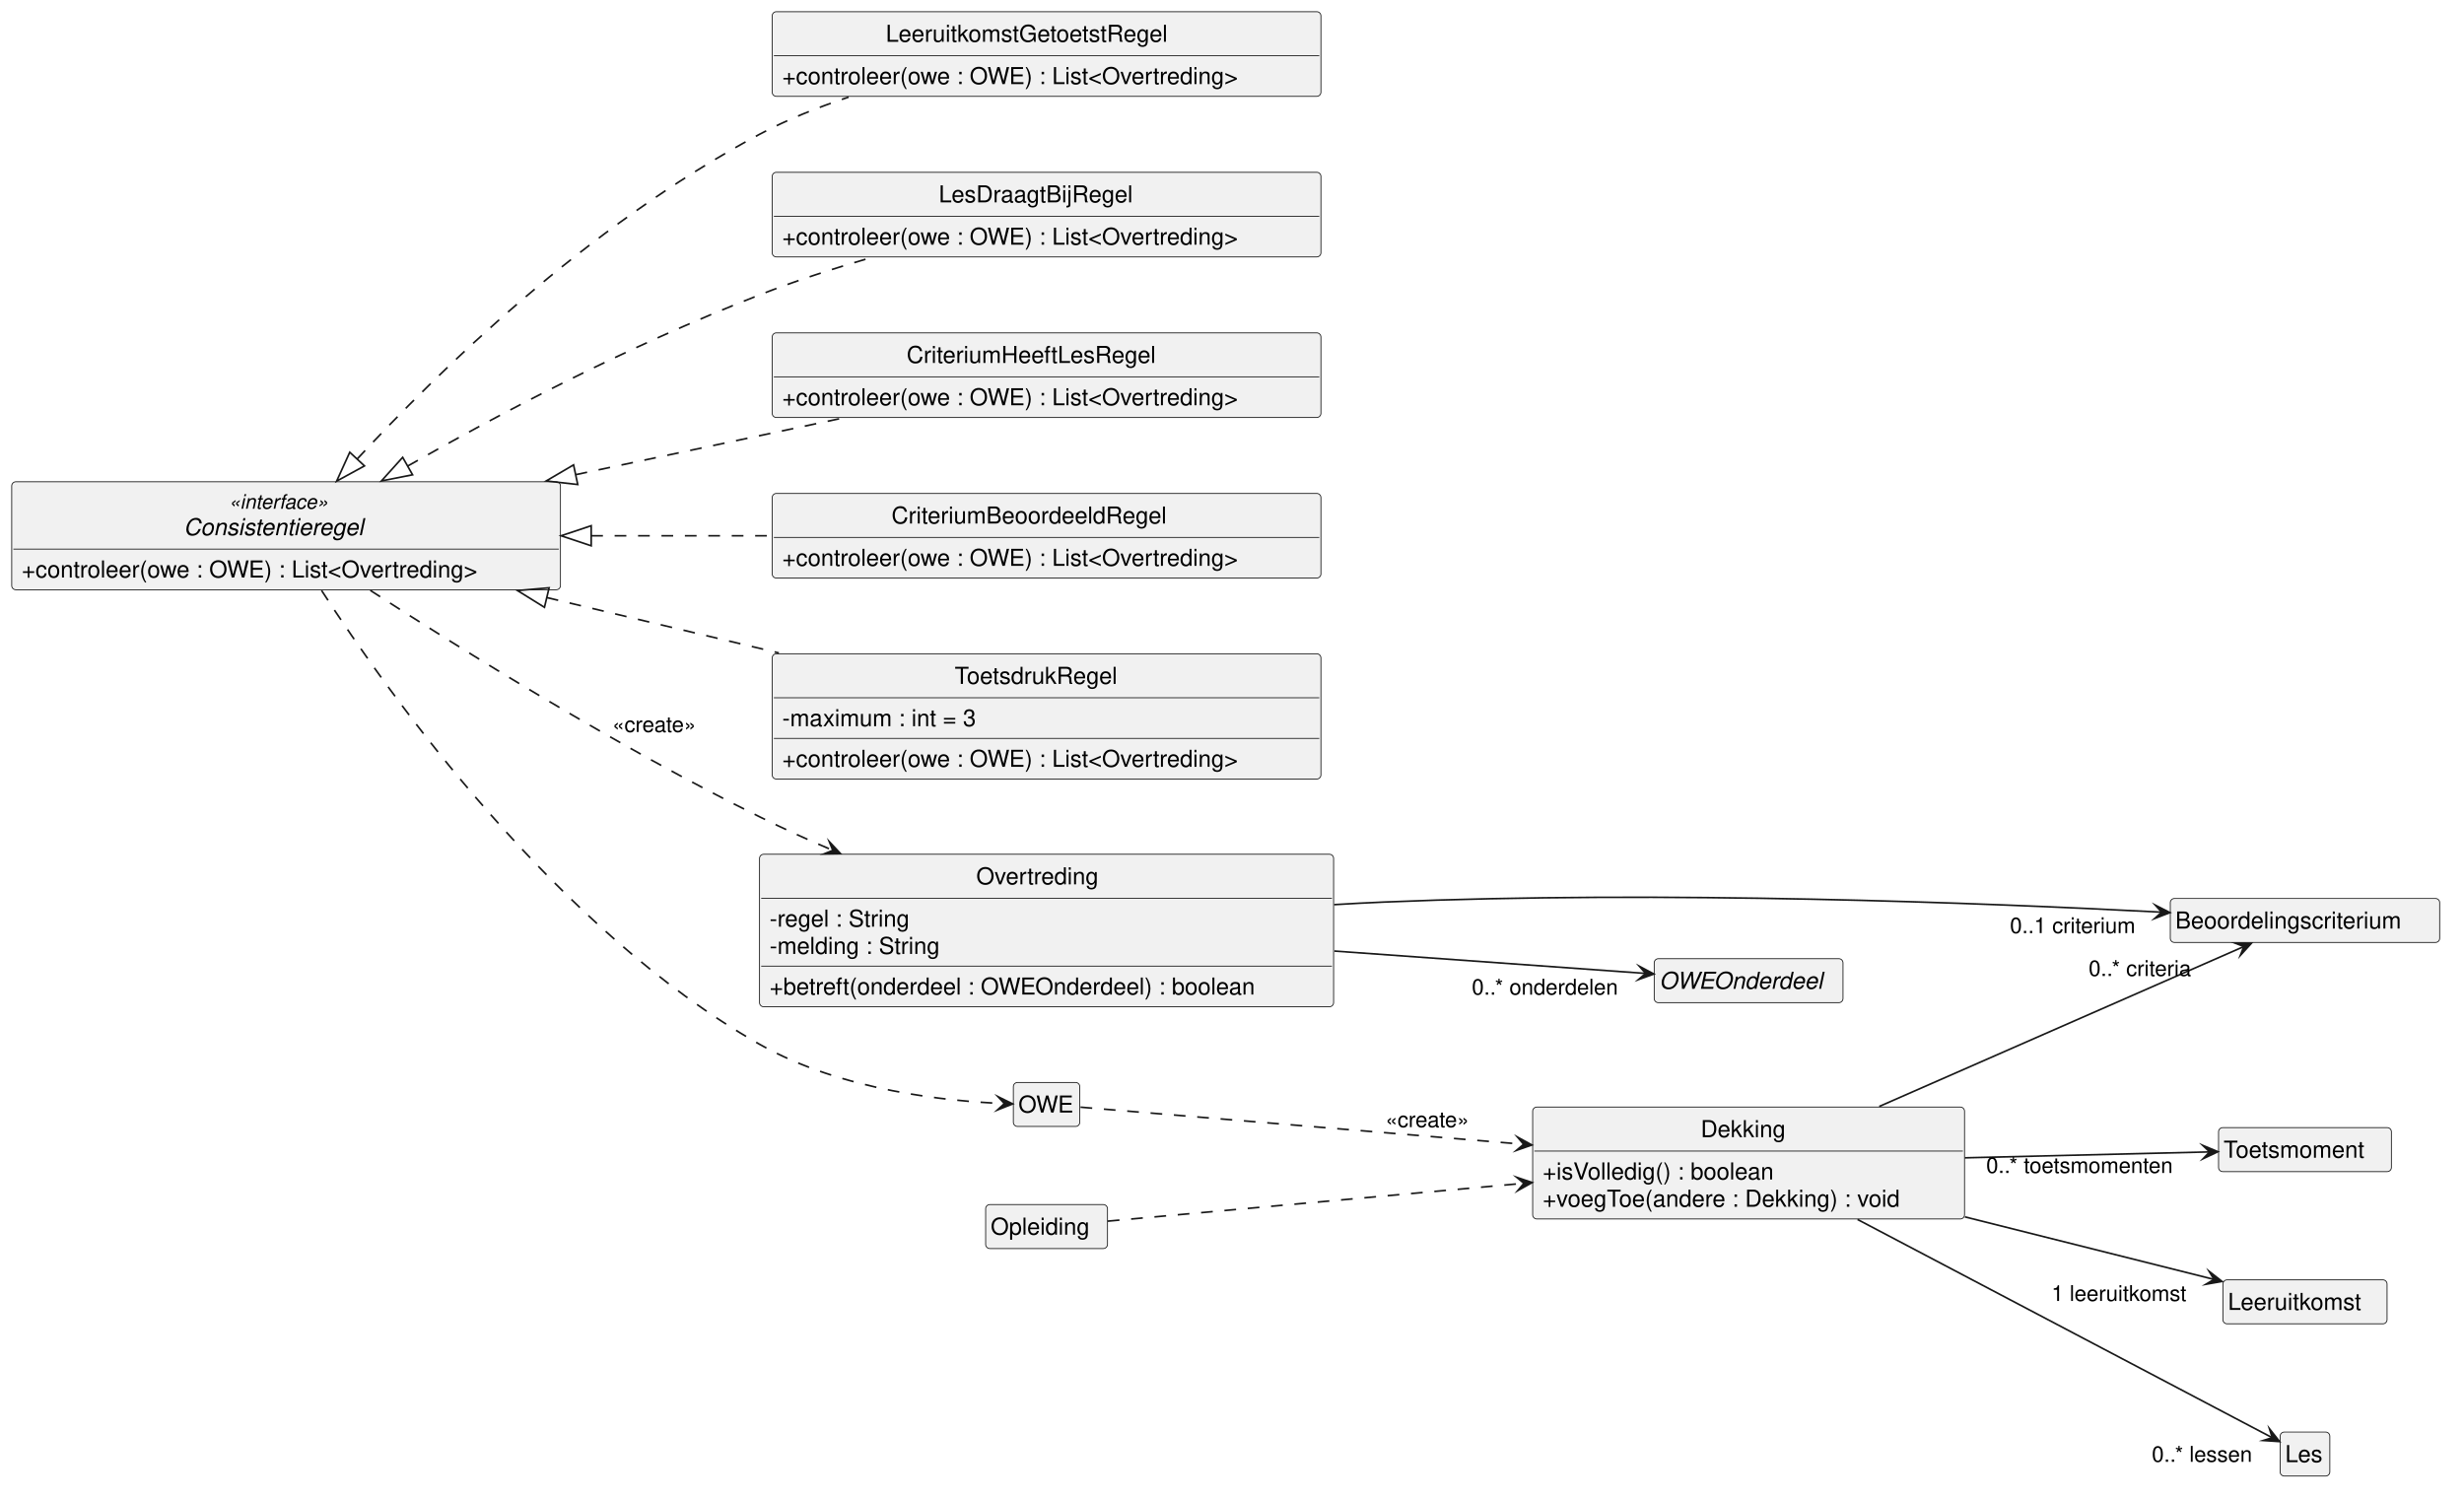
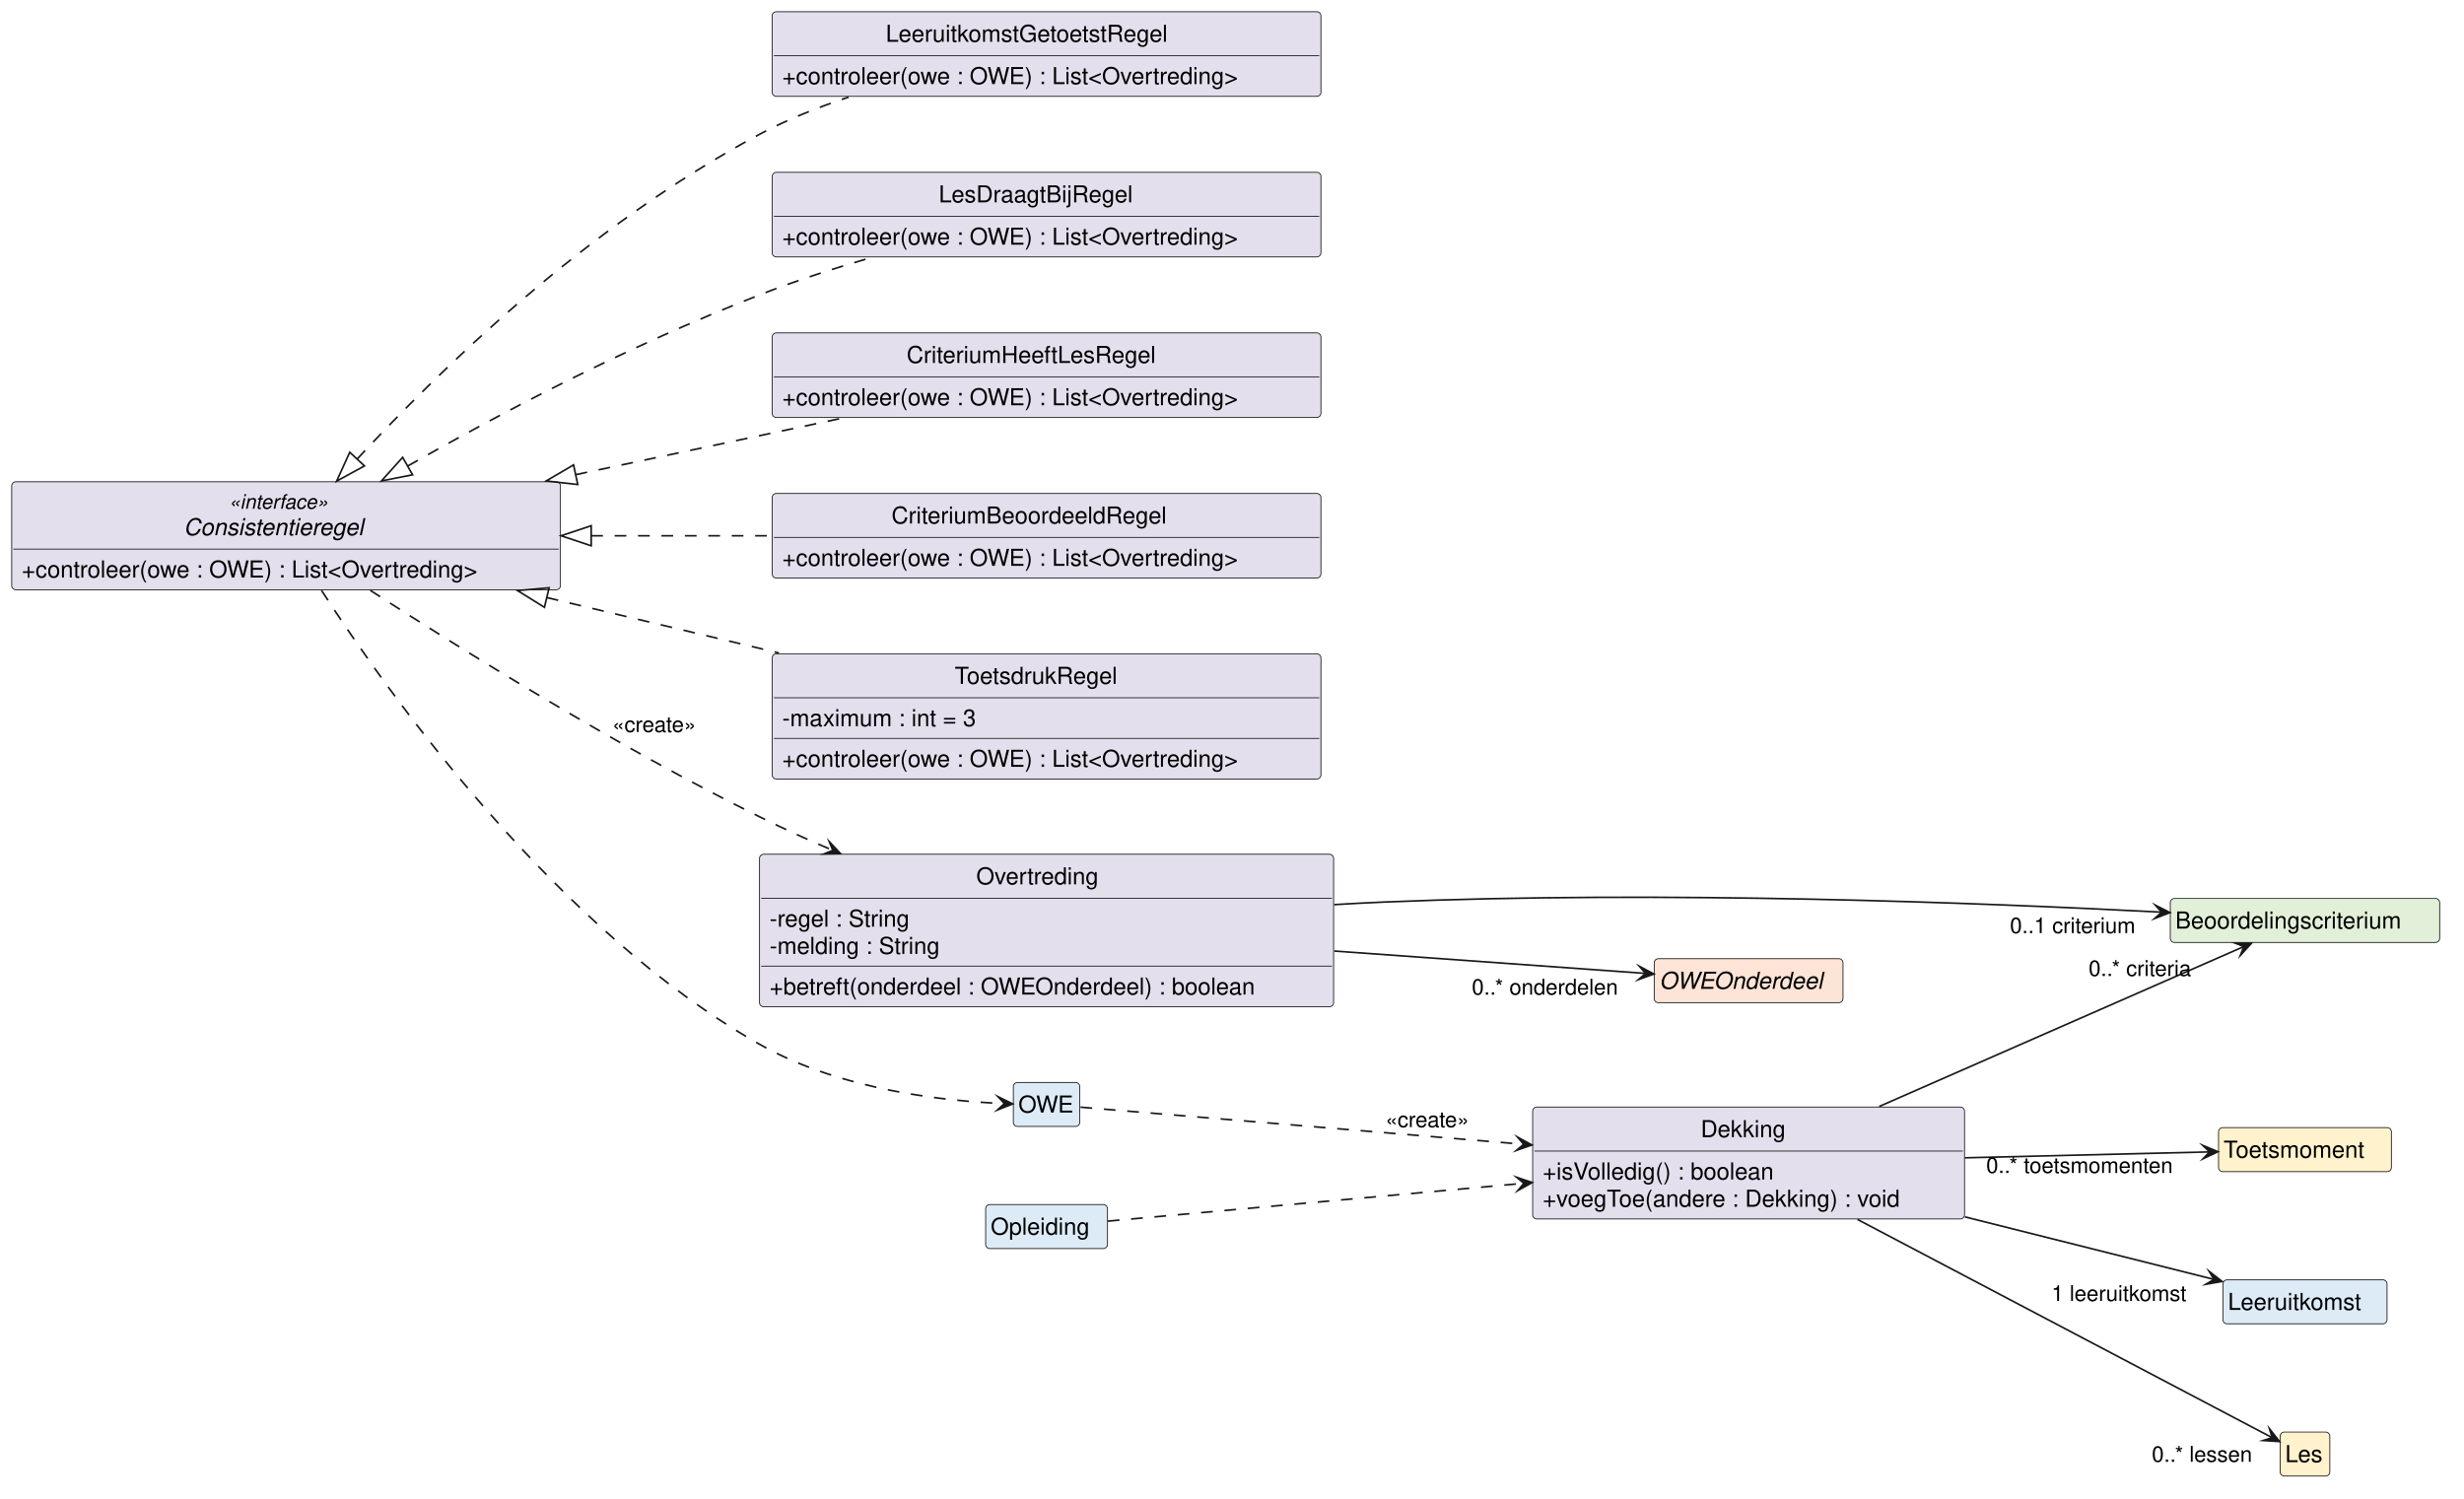
<svg xmlns="http://www.w3.org/2000/svg" version="1.1" data-diagram-type="CLASS" style="width:1473px;height:896px;background:#FFFFFF;" width="1473px" height="896px" viewBox="0 0 1473 896" zoomAndPan="magnify" preserveAspectRatio="none" contentStyleType="text/css">
  <defs />
  <g font-family="sans-serif" lengthAdjust="spacing">
-     <g class="entity" data-qualified-name="Consistentieregel" id="ent0001" data-source-line="13">
-       <rect x="7" y="288.02" width="328.046" height="64.563" fill="#F1F1F1" style="stroke:#181818;stroke-width:0.5;" rx="2.5" ry="2.5" />
+     <g class="entity" data-qualified-name="Consistentieregel" id="ent0001" data-source-line="14">
+       <rect x="7" y="288.02" width="328.046" height="64.563" fill="#E4DFEC" style="stroke:#181818;stroke-width:0.5;" rx="2.5" ry="2.5" />
      <text x="136.857" y="304.159" fill="#000" font-size="12" textLength="68.332" font-style="italic" font-family="Helvetica">«interface»</text>
      <text x="109.814" y="319.984" fill="#000" font-size="14" textLength="122.418" font-style="italic" font-family="Helvetica">Consistentieregel</text>
      <line x1="8" y1="328.286" x2="334.046" y2="328.286" style="stroke:#181818;stroke-width:0.5;" />
      <text x="13" y="345.281" fill="#000" font-size="14" textLength="316.046" font-family="Helvetica">+controleer(owe : OWE) : List&lt;Overtreding&gt;</text>
    </g>
-     <g class="entity" data-qualified-name="LeeruitkomstGetoetstRegel" id="ent0002" data-source-line="17">
-       <rect x="461.62" y="7" width="328.046" height="50.594" fill="#F1F1F1" style="stroke:#181818;stroke-width:0.5;" rx="2.5" ry="2.5" />
+     <g class="entity" data-qualified-name="LeeruitkomstGetoetstRegel" id="ent0002" data-source-line="18">
+       <rect x="461.62" y="7" width="328.046" height="50.594" fill="#E4DFEC" style="stroke:#181818;stroke-width:0.5;" rx="2.5" ry="2.5" />
      <text x="529.513" y="24.995" fill="#000" font-size="14" textLength="192.261" font-family="Helvetica">LeeruitkomstGetoetstRegel</text>
      <line x1="462.62" y1="33.297" x2="788.666" y2="33.297" style="stroke:#181818;stroke-width:0.5;" />
      <text x="467.62" y="50.292" fill="#000" font-size="14" textLength="316.046" font-family="Helvetica">+controleer(owe : OWE) : List&lt;Overtreding&gt;</text>
    </g>
-     <g class="entity" data-qualified-name="LesDraagtBijRegel" id="ent0003" data-source-line="20">
-       <rect x="461.62" y="103" width="328.046" height="50.594" fill="#F1F1F1" style="stroke:#181818;stroke-width:0.5;" rx="2.5" ry="2.5" />
+     <g class="entity" data-qualified-name="LesDraagtBijRegel" id="ent0003" data-source-line="21">
+       <rect x="461.62" y="103" width="328.046" height="50.594" fill="#E4DFEC" style="stroke:#181818;stroke-width:0.5;" rx="2.5" ry="2.5" />
      <text x="561.197" y="120.995" fill="#000" font-size="14" textLength="128.892" font-family="Helvetica">LesDraagtBijRegel</text>
      <line x1="462.62" y1="129.297" x2="788.666" y2="129.297" style="stroke:#181818;stroke-width:0.5;" />
      <text x="467.62" y="146.292" fill="#000" font-size="14" textLength="316.046" font-family="Helvetica">+controleer(owe : OWE) : List&lt;Overtreding&gt;</text>
    </g>
-     <g class="entity" data-qualified-name="CriteriumHeeftLesRegel" id="ent0004" data-source-line="23">
-       <rect x="461.62" y="199" width="328.046" height="50.594" fill="#F1F1F1" style="stroke:#181818;stroke-width:0.5;" rx="2.5" ry="2.5" />
+     <g class="entity" data-qualified-name="CriteriumHeeftLesRegel" id="ent0004" data-source-line="24">
+       <rect x="461.62" y="199" width="328.046" height="50.594" fill="#E4DFEC" style="stroke:#181818;stroke-width:0.5;" rx="2.5" ry="2.5" />
      <text x="541.998" y="216.995" fill="#000" font-size="14" textLength="167.289" font-family="Helvetica">CriteriumHeeftLesRegel</text>
      <line x1="462.62" y1="225.297" x2="788.666" y2="225.297" style="stroke:#181818;stroke-width:0.5;" />
      <text x="467.62" y="242.292" fill="#000" font-size="14" textLength="316.046" font-family="Helvetica">+controleer(owe : OWE) : List&lt;Overtreding&gt;</text>
    </g>
-     <g class="entity" data-qualified-name="CriteriumBeoordeeldRegel" id="ent0005" data-source-line="26">
-       <rect x="461.62" y="295" width="328.046" height="50.594" fill="#F1F1F1" style="stroke:#181818;stroke-width:0.5;" rx="2.5" ry="2.5" />
+     <g class="entity" data-qualified-name="CriteriumBeoordeeldRegel" id="ent0005" data-source-line="27">
+       <rect x="461.62" y="295" width="328.046" height="50.594" fill="#E4DFEC" style="stroke:#181818;stroke-width:0.5;" rx="2.5" ry="2.5" />
      <text x="532.941" y="312.995" fill="#000" font-size="14" textLength="185.404" font-family="Helvetica">CriteriumBeoordeeldRegel</text>
      <line x1="462.62" y1="321.297" x2="788.666" y2="321.297" style="stroke:#181818;stroke-width:0.5;" />
      <text x="467.62" y="338.292" fill="#000" font-size="14" textLength="316.046" font-family="Helvetica">+controleer(owe : OWE) : List&lt;Overtreding&gt;</text>
    </g>
-     <g class="entity" data-qualified-name="ToetsdrukRegel" id="ent0006" data-source-line="29">
-       <rect x="461.62" y="390.86" width="328.046" height="74.891" fill="#F1F1F1" style="stroke:#181818;stroke-width:0.5;" rx="2.5" ry="2.5" />
+     <g class="entity" data-qualified-name="ToetsdrukRegel" id="ent0006" data-source-line="30">
+       <rect x="461.62" y="390.86" width="328.046" height="74.891" fill="#E4DFEC" style="stroke:#181818;stroke-width:0.5;" rx="2.5" ry="2.5" />
      <text x="570.709" y="408.855" fill="#000" font-size="14" textLength="109.867" font-family="Helvetica">ToetsdrukRegel</text>
      <line x1="462.62" y1="417.157" x2="788.666" y2="417.157" style="stroke:#181818;stroke-width:0.5;" />
      <text x="467.62" y="434.152" fill="#000" font-size="14" textLength="136.999" font-family="Helvetica">-maximum : int = 3</text>
      <line x1="462.62" y1="441.454" x2="788.666" y2="441.454" style="stroke:#181818;stroke-width:0.5;" />
      <text x="467.62" y="458.449" fill="#000" font-size="14" textLength="316.046" font-family="Helvetica">+controleer(owe : OWE) : List&lt;Overtreding&gt;</text>
    </g>
-     <g class="entity" data-qualified-name="Overtreding" id="ent0007" data-source-line="34">
-       <rect x="454.05" y="510.71" width="343.194" height="91.188" fill="#F1F1F1" style="stroke:#181818;stroke-width:0.5;" rx="2.5" ry="2.5" />
+     <g class="entity" data-qualified-name="Overtreding" id="ent0007" data-source-line="35">
+       <rect x="454.05" y="510.71" width="343.194" height="91.188" fill="#E4DFEC" style="stroke:#181818;stroke-width:0.5;" rx="2.5" ry="2.5" />
      <text x="583.613" y="528.705" fill="#000" font-size="14" textLength="84.068" font-family="Helvetica">Overtreding</text>
      <line x1="455.05" y1="537.007" x2="796.244" y2="537.007" style="stroke:#181818;stroke-width:0.5;" />
      <text x="460.05" y="554.002" fill="#000" font-size="14" textLength="96.209" font-family="Helvetica">-regel : String</text>
      <text x="460.05" y="570.299" fill="#000" font-size="14" textLength="117.127" font-family="Helvetica">-melding : String</text>
      <line x1="455.05" y1="577.601" x2="796.244" y2="577.601" style="stroke:#181818;stroke-width:0.5;" />
      <text x="460.05" y="594.596" fill="#000" font-size="14" textLength="331.194" font-family="Helvetica">+betreft(onderdeel : OWEOnderdeel) : boolean</text>
    </g>
-     <g class="entity" data-qualified-name="Dekking" id="ent0008" data-source-line="40">
-       <rect x="916.24" y="661.86" width="258.176" height="66.891" fill="#F1F1F1" style="stroke:#181818;stroke-width:0.5;" rx="2.5" ry="2.5" />
+     <g class="entity" data-qualified-name="Dekking" id="ent0008" data-source-line="41">
+       <rect x="916.24" y="661.86" width="258.176" height="66.891" fill="#E4DFEC" style="stroke:#181818;stroke-width:0.5;" rx="2.5" ry="2.5" />
      <text x="1016.699" y="679.855" fill="#000" font-size="14" textLength="57.258" font-family="Helvetica">Dekking</text>
      <line x1="917.24" y1="688.157" x2="1173.416" y2="688.157" style="stroke:#181818;stroke-width:0.5;" />
      <text x="922.24" y="705.152" fill="#000" font-size="14" textLength="159.626" font-family="Helvetica">+isVolledig() : boolean</text>
      <text x="922.24" y="721.449" fill="#000" font-size="14" textLength="246.176" font-family="Helvetica">+voegToe(andere : Dekking) : void</text>
    </g>
-     <g class="entity" data-qualified-name="OWE" id="ent0009" data-source-line="45">
-       <rect x="605.79" y="647.15" width="39.708" height="26.297" fill="#F1F1F1" style="stroke:#181818;stroke-width:0.5;" rx="2.5" ry="2.5" />
+     <g class="entity" data-qualified-name="OWE" id="ent0009" data-source-line="46">
+       <rect x="605.79" y="647.15" width="39.708" height="26.297" fill="#DDEBF7" style="stroke:#181818;stroke-width:0.5;" rx="2.5" ry="2.5" />
      <text x="608.79" y="665.145" fill="#000" font-size="14" textLength="33.708" font-family="Helvetica">OWE</text>
    </g>
-     <g class="entity" data-qualified-name="Opleiding" id="ent0010" data-source-line="46">
-       <rect x="589.23" y="720.15" width="72.835" height="26.297" fill="#F1F1F1" style="stroke:#181818;stroke-width:0.5;" rx="2.5" ry="2.5" />
+     <g class="entity" data-qualified-name="Opleiding" id="ent0010" data-source-line="47">
+       <rect x="589.23" y="720.15" width="72.835" height="26.297" fill="#DDEBF7" style="stroke:#181818;stroke-width:0.5;" rx="2.5" ry="2.5" />
      <text x="592.23" y="738.145" fill="#000" font-size="14" textLength="66.835" font-family="Helvetica">Opleiding</text>
    </g>
-     <g class="entity" data-qualified-name="Leeruitkomst" id="ent0011" data-source-line="47">
-       <rect x="1328.87" y="765.15" width="98.128" height="26.297" fill="#F1F1F1" style="stroke:#181818;stroke-width:0.5;" rx="2.5" ry="2.5" />
+     <g class="entity" data-qualified-name="Leeruitkomst" id="ent0011" data-source-line="48">
+       <rect x="1328.87" y="765.15" width="98.128" height="26.297" fill="#DDEBF7" style="stroke:#181818;stroke-width:0.5;" rx="2.5" ry="2.5" />
      <text x="1331.87" y="783.145" fill="#000" font-size="14" textLength="92.128" font-family="Helvetica">Leeruitkomst</text>
    </g>
-     <g class="entity" data-qualified-name="Beoordelingscriterium" id="ent0012" data-source-line="48">
-       <rect x="1297.42" y="537.15" width="161.039" height="26.297" fill="#F1F1F1" style="stroke:#181818;stroke-width:0.5;" rx="2.5" ry="2.5" />
+     <g class="entity" data-qualified-name="Beoordelingscriterium" id="ent0012" data-source-line="49">
+       <rect x="1297.42" y="537.15" width="161.039" height="26.297" fill="#E2F0D9" style="stroke:#181818;stroke-width:0.5;" rx="2.5" ry="2.5" />
      <text x="1300.42" y="555.145" fill="#000" font-size="14" textLength="155.039" font-family="Helvetica">Beoordelingscriterium</text>
    </g>
-     <g class="entity" data-qualified-name="Les" id="ent0013" data-source-line="49">
-       <rect x="1363.08" y="856.15" width="29.707" height="26.297" fill="#F1F1F1" style="stroke:#181818;stroke-width:0.5;" rx="2.5" ry="2.5" />
+     <g class="entity" data-qualified-name="Les" id="ent0013" data-source-line="50">
+       <rect x="1363.08" y="856.15" width="29.707" height="26.297" fill="#FFF2CC" style="stroke:#181818;stroke-width:0.5;" rx="2.5" ry="2.5" />
      <text x="1366.08" y="874.145" fill="#000" font-size="14" textLength="23.707" font-family="Helvetica">Les</text>
    </g>
-     <g class="entity" data-qualified-name="Toetsmoment" id="ent0014" data-source-line="50">
-       <rect x="1326.27" y="674.15" width="103.33" height="26.297" fill="#F1F1F1" style="stroke:#181818;stroke-width:0.5;" rx="2.5" ry="2.5" />
+     <g class="entity" data-qualified-name="Toetsmoment" id="ent0014" data-source-line="51">
+       <rect x="1326.27" y="674.15" width="103.33" height="26.297" fill="#FFF2CC" style="stroke:#181818;stroke-width:0.5;" rx="2.5" ry="2.5" />
      <text x="1329.27" y="692.145" fill="#000" font-size="14" textLength="97.33" font-family="Helvetica">Toetsmoment</text>
    </g>
-     <g class="entity" data-qualified-name="OWEOnderdeel" id="ent0015" data-source-line="51">
-       <rect x="988.9" y="573.15" width="112.859" height="26.297" fill="#F1F1F1" style="stroke:#181818;stroke-width:0.5;" rx="2.5" ry="2.5" />
+     <g class="entity" data-qualified-name="OWEOnderdeel" id="ent0015" data-source-line="52">
+       <rect x="988.9" y="573.15" width="112.859" height="26.297" fill="#FCE4D6" style="stroke:#181818;stroke-width:0.5;" rx="2.5" ry="2.5" />
      <text x="991.9" y="591.145" fill="#000" font-size="14" textLength="106.859" font-style="italic" font-family="Helvetica">OWEOnderdeel</text>
    </g>
-     <g class="link" data-entity-1="ent0001" data-entity-2="ent0002" id="lnk16" data-source-line="53" data-link-type="extension">
-       <path d="M213.488,274.46 C261.338,222.93 349.37,136.09 454.05,80.3 C470.61,71.47 488.96,64.13 507.32,58.06" style="stroke:#181818;stroke-width:1;stroke-dasharray:7,7;" fill="none" id="Consistentieregel-backto-LeeruitkomstGetoetstRegel" codeLine="53" />
+     <g class="link" data-entity-1="ent0001" data-entity-2="ent0002" id="lnk16" data-source-line="54" data-link-type="extension">
+       <path d="M213.488,274.46 C261.338,222.93 349.37,136.09 454.05,80.3 C470.61,71.47 488.96,64.13 507.32,58.06" style="stroke:#181818;stroke-width:1;stroke-dasharray:7,7;" fill="none" id="Consistentieregel-backto-LeeruitkomstGetoetstRegel" codeLine="54" />
      <polygon points="201.24,287.65,217.885,278.543,209.091,270.377,201.24,287.65" fill="none" style="stroke:#181818;stroke-width:1;stroke-linejoin:miter;stroke-miterlimit:10;" />
    </g>
-     <g class="link" data-entity-1="ent0001" data-entity-2="ent0003" id="lnk17" data-source-line="54" data-link-type="extension">
-       <path d="M243.676,278.639 C299.506,246.969 372.78,208.12 454.05,176.3 C475.25,168 498.45,160.49 520.72,154" style="stroke:#181818;stroke-width:1;stroke-dasharray:7,7;" fill="none" id="Consistentieregel-backto-LesDraagtBijRegel" codeLine="54" />
+     <g class="link" data-entity-1="ent0001" data-entity-2="ent0003" id="lnk17" data-source-line="55" data-link-type="extension">
+       <path d="M243.676,278.639 C299.506,246.969 372.78,208.12 454.05,176.3 C475.25,168 498.45,160.49 520.72,154" style="stroke:#181818;stroke-width:1;stroke-dasharray:7,7;" fill="none" id="Consistentieregel-backto-LesDraagtBijRegel" codeLine="55" />
      <polygon points="228.02,287.52,246.637,283.858,240.716,273.42,228.02,287.52" fill="none" style="stroke:#181818;stroke-width:1;stroke-linejoin:miter;stroke-miterlimit:10;" />
    </g>
-     <g class="link" data-entity-1="ent0001" data-entity-2="ent0004" id="lnk18" data-source-line="55" data-link-type="extension">
-       <path d="M344.128,283.795 C401.878,271.545 448.98,261.56 503.32,250.03" style="stroke:#181818;stroke-width:1;stroke-dasharray:7,7;" fill="none" id="Consistentieregel-backto-CriteriumHeeftLesRegel" codeLine="55" />
+     <g class="link" data-entity-1="ent0001" data-entity-2="ent0004" id="lnk18" data-source-line="56" data-link-type="extension">
+       <path d="M344.128,283.795 C401.878,271.545 448.98,261.56 503.32,250.03" style="stroke:#181818;stroke-width:1;stroke-dasharray:7,7;" fill="none" id="Consistentieregel-backto-CriteriumHeeftLesRegel" codeLine="56" />
      <polygon points="326.52,287.53,345.373,289.664,342.883,277.926,326.52,287.53" fill="none" style="stroke:#181818;stroke-width:1;stroke-linejoin:miter;stroke-miterlimit:10;" />
    </g>
-     <g class="link" data-entity-1="ent0001" data-entity-2="ent0005" id="lnk19" data-source-line="56" data-link-type="extension">
-       <path d="M353.43,320.3 C394.45,320.3 420.47,320.3 461.48,320.3" style="stroke:#181818;stroke-width:1;stroke-dasharray:7,7;" fill="none" id="Consistentieregel-backto-CriteriumBeoordeeldRegel" codeLine="56" />
+     <g class="link" data-entity-1="ent0001" data-entity-2="ent0005" id="lnk19" data-source-line="57" data-link-type="extension">
+       <path d="M353.43,320.3 C394.45,320.3 420.47,320.3 461.48,320.3" style="stroke:#181818;stroke-width:1;stroke-dasharray:7,7;" fill="none" id="Consistentieregel-backto-CriteriumBeoordeeldRegel" codeLine="57" />
      <polygon points="335.43,320.3,353.43,326.3,353.43,314.3,335.43,320.3" fill="none" style="stroke:#181818;stroke-width:1;stroke-linejoin:miter;stroke-miterlimit:10;" />
    </g>
-     <g class="link" data-entity-1="ent0001" data-entity-2="ent0006" id="lnk20" data-source-line="57" data-link-type="extension">
-       <path d="M326.869,357.247 C376.169,369.007 414.65,378.2 465.63,390.36" style="stroke:#181818;stroke-width:1;stroke-dasharray:7,7;" fill="none" id="Consistentieregel-backto-ToetsdrukRegel" codeLine="57" />
+     <g class="link" data-entity-1="ent0001" data-entity-2="ent0006" id="lnk20" data-source-line="58" data-link-type="extension">
+       <path d="M326.869,357.247 C376.169,369.007 414.65,378.2 465.63,390.36" style="stroke:#181818;stroke-width:1;stroke-dasharray:7,7;" fill="none" id="Consistentieregel-backto-ToetsdrukRegel" codeLine="58" />
      <polygon points="309.36,353.07,325.477,363.083,328.261,351.41,309.36,353.07" fill="none" style="stroke:#181818;stroke-width:1;stroke-linejoin:miter;stroke-miterlimit:10;" />
    </g>
-     <g class="link" data-entity-1="ent0001" data-entity-2="ent0009" id="lnk21" data-source-line="59" data-link-type="dependency">
-       <path d="M192.25,353.04 C233.23,416.38 332.53,555.46 454.05,624.3 C503.56,652.35 567.354,658.416 600.414,659.766" style="stroke:#181818;stroke-width:1;stroke-dasharray:7,7;" fill="none" id="Consistentieregel-to-OWE" codeLine="59" />
+     <g class="link" data-entity-1="ent0001" data-entity-2="ent0009" id="lnk21" data-source-line="60" data-link-type="dependency">
+       <path d="M192.25,353.04 C233.23,416.38 332.53,555.46 454.05,624.3 C503.56,652.35 567.354,658.416 600.414,659.766" style="stroke:#181818;stroke-width:1;stroke-dasharray:7,7;" fill="none" id="Consistentieregel-to-OWE" codeLine="60" />
      <polygon points="605.41,659.97,596.581,655.606,600.414,659.766,596.254,663.599,605.41,659.97" fill="#181818" style="stroke:#181818;stroke-width:1;stroke-linejoin:miter;stroke-miterlimit:10;" />
    </g>
-     <g class="link" data-entity-1="ent0001" data-entity-2="ent0007" id="lnk22" data-source-line="60" data-link-type="dependency">
-       <path d="M221.38,352.96 C276.65,388.76 369.59,446.64 454.05,488.3 C469.49,495.92 481.397,501.398 497.857,508.378" style="stroke:#181818;stroke-width:1;stroke-dasharray:7,7;" fill="none" id="Consistentieregel-to-Overtreding" codeLine="60" />
+     <g class="link" data-entity-1="ent0001" data-entity-2="ent0007" id="lnk22" data-source-line="61" data-link-type="dependency">
+       <path d="M221.38,352.96 C276.65,388.76 369.59,446.64 454.05,488.3 C469.49,495.92 481.397,501.398 497.857,508.378" style="stroke:#181818;stroke-width:1;stroke-dasharray:7,7;" fill="none" id="Consistentieregel-to-Overtreding" codeLine="61" />
      <polygon points="502.46,510.33,495.736,503.134,497.857,508.378,492.613,510.499,502.46,510.33" fill="#181818" style="stroke:#181818;stroke-width:1;stroke-linejoin:miter;stroke-miterlimit:10;" />
      <text x="366.05" y="437.637" fill="#000" font-size="13" textLength="57.459" font-family="Helvetica">«create»</text>
    </g>
-     <g class="link" data-entity-1="ent0007" data-entity-2="ent0015" id="lnk23" data-source-line="61" data-link-type="dependency">
-       <path d="M797.74,568.59 C866,573.49 934.843,578.442 983.743,581.952" style="stroke:#181818;stroke-width:1;" fill="none" id="Overtreding-to-OWEOnderdeel" codeLine="61" />
+     <g class="link" data-entity-1="ent0007" data-entity-2="ent0015" id="lnk23" data-source-line="62" data-link-type="dependency">
+       <path d="M797.74,568.59 C866,573.49 934.843,578.442 983.743,581.952" style="stroke:#181818;stroke-width:1;" fill="none" id="Overtreding-to-OWEOnderdeel" codeLine="62" />
      <polygon points="988.73,582.31,980.039,577.676,983.743,581.952,979.467,585.655,988.73,582.31" fill="#181818" style="stroke:#181818;stroke-width:1;stroke-linejoin:miter;stroke-miterlimit:10;" />
      <text x="879.867" y="594.64" fill="#000" font-size="13" textLength="101.055" font-family="Helvetica">0..* onderdelen</text>
    </g>
-     <g class="link" data-entity-1="ent0007" data-entity-2="ent0012" id="lnk24" data-source-line="62" data-link-type="dependency">
-       <path d="M797.57,540.84 C807.6,540.23 817.55,539.71 827.24,539.3 C994.37,532.23 1185.287,539.739 1292.257,545.339" style="stroke:#181818;stroke-width:1;" fill="none" id="Overtreding-to-Beoordelingscriterium" codeLine="62" />
+     <g class="link" data-entity-1="ent0007" data-entity-2="ent0012" id="lnk24" data-source-line="63" data-link-type="dependency">
+       <path d="M797.57,540.84 C807.6,540.23 817.55,539.71 827.24,539.3 C994.37,532.23 1185.287,539.739 1292.257,545.339" style="stroke:#181818;stroke-width:1;" fill="none" id="Overtreding-to-Beoordelingscriterium" codeLine="63" />
      <polygon points="1297.25,545.6,1288.471,541.135,1292.257,545.339,1288.053,549.124,1297.25,545.6" fill="#181818" style="stroke:#181818;stroke-width:1;stroke-linejoin:miter;stroke-miterlimit:10;" />
      <text x="1201.553" y="557.869" fill="#000" font-size="13" textLength="87.998" font-family="Helvetica">0..1 criterium</text>
    </g>
-     <g class="link" data-entity-1="ent0010" data-entity-2="ent0008" id="lnk25" data-source-line="64" data-link-type="dependency">
-       <path d="M662.25,730.06 C717.89,725 823.161,715.423 910.991,707.433" style="stroke:#181818;stroke-width:1;stroke-dasharray:7,7;" fill="none" id="Opleiding-to-Dekking" codeLine="64" />
+     <g class="link" data-entity-1="ent0010" data-entity-2="ent0008" id="lnk25" data-source-line="65" data-link-type="dependency">
+       <path d="M662.25,730.06 C717.89,725 823.161,715.423 910.991,707.433" style="stroke:#181818;stroke-width:1;stroke-dasharray:7,7;" fill="none" id="Opleiding-to-Dekking" codeLine="65" />
      <polygon points="915.97,706.98,906.645,703.812,910.991,707.433,907.369,711.779,915.97,706.98" fill="#181818" style="stroke:#181818;stroke-width:1;stroke-linejoin:miter;stroke-miterlimit:10;" />
    </g>
-     <g class="link" data-entity-1="ent0009" data-entity-2="ent0008" id="lnk26" data-source-line="65" data-link-type="dependency">
-       <path d="M645.95,661.92 C693.28,665.89 813.337,675.942 910.827,684.112" style="stroke:#181818;stroke-width:1;stroke-dasharray:7,7;" fill="none" id="OWE-to-Dekking" codeLine="65" />
+     <g class="link" data-entity-1="ent0009" data-entity-2="ent0008" id="lnk26" data-source-line="66" data-link-type="dependency">
+       <path d="M645.95,661.92 C693.28,665.89 813.337,675.942 910.827,684.112" style="stroke:#181818;stroke-width:1;stroke-dasharray:7,7;" fill="none" id="OWE-to-Dekking" codeLine="66" />
      <polygon points="915.81,684.53,907.175,679.792,910.827,684.112,906.507,687.764,915.81,684.53" fill="#181818" style="stroke:#181818;stroke-width:1;stroke-linejoin:miter;stroke-miterlimit:10;" />
      <text x="828.24" y="673.867" fill="#000" font-size="13" textLength="57.459" font-family="Helvetica">«create»</text>
    </g>
-     <g class="link" data-entity-1="ent0008" data-entity-2="ent0011" id="lnk27" data-source-line="67" data-link-type="dependency">
-       <path d="M1174.62,727.51 C1228.53,741.04 1283.12,754.753 1323.54,764.893" style="stroke:#181818;stroke-width:1;" fill="none" id="Dekking-to-Leeruitkomst" codeLine="67" />
+     <g class="link" data-entity-1="ent0008" data-entity-2="ent0011" id="lnk27" data-source-line="68" data-link-type="dependency">
+       <path d="M1174.62,727.51 C1228.53,741.04 1283.12,754.753 1323.54,764.893" style="stroke:#181818;stroke-width:1;" fill="none" id="Dekking-to-Leeruitkomst" codeLine="68" />
      <polygon points="1328.39,766.11,1320.634,760.04,1323.54,764.893,1318.687,767.8,1328.39,766.11" fill="#181818" style="stroke:#181818;stroke-width:1;stroke-linejoin:miter;stroke-miterlimit:10;" />
      <text x="1226.408" y="777.794" fill="#000" font-size="13" textLength="94.32" font-family="Helvetica">1 leeruitkomst</text>
    </g>
-     <g class="link" data-entity-1="ent0008" data-entity-2="ent0012" id="lnk28" data-source-line="68" data-link-type="dependency">
-       <path d="M1123.42,661.49 C1194.21,630.44 1290.941,588.018 1341.371,565.898" style="stroke:#181818;stroke-width:1;" fill="none" id="Dekking-to-Beoordelingscriterium" codeLine="68" />
+     <g class="link" data-entity-1="ent0008" data-entity-2="ent0012" id="lnk28" data-source-line="69" data-link-type="dependency">
+       <path d="M1123.42,661.49 C1194.21,630.44 1290.941,588.018 1341.371,565.898" style="stroke:#181818;stroke-width:1;" fill="none" id="Dekking-to-Beoordelingscriterium" codeLine="69" />
      <polygon points="1345.95,563.89,1336.101,563.842,1341.371,565.898,1339.315,571.168,1345.95,563.89" fill="#181818" style="stroke:#181818;stroke-width:1;stroke-linejoin:miter;stroke-miterlimit:10;" />
      <text x="1248.602" y="583.494" fill="#000" font-size="13" textLength="73.29" font-family="Helvetica">0..* criteria</text>
    </g>
-     <g class="link" data-entity-1="ent0008" data-entity-2="ent0014" id="lnk29" data-source-line="69" data-link-type="dependency">
-       <path d="M1174.62,692.2 C1227.44,690.92 1280.571,689.63 1320.921,688.66" style="stroke:#181818;stroke-width:1;" fill="none" id="Dekking-to-Toetsmoment" codeLine="69" />
+     <g class="link" data-entity-1="ent0008" data-entity-2="ent0014" id="lnk29" data-source-line="70" data-link-type="dependency">
+       <path d="M1174.62,692.2 C1227.44,690.92 1280.571,689.63 1320.921,688.66" style="stroke:#181818;stroke-width:1;" fill="none" id="Dekking-to-Toetsmoment" codeLine="70" />
      <polygon points="1325.92,688.54,1316.826,684.757,1320.921,688.66,1317.019,692.755,1325.92,688.54" fill="#181818" style="stroke:#181818;stroke-width:1;stroke-linejoin:miter;stroke-miterlimit:10;" />
      <text x="1187.361" y="701.254" fill="#000" font-size="13" textLength="130.939" font-family="Helvetica">0..* toetsmomenten</text>
    </g>
-     <g class="link" data-entity-1="ent0008" data-entity-2="ent0013" id="lnk30" data-source-line="70" data-link-type="dependency">
-       <path d="M1110.46,729.06 C1189.89,770.86 1315.535,836.992 1358.355,859.522" style="stroke:#181818;stroke-width:1;" fill="none" id="Dekking-to-Les" codeLine="70" />
+     <g class="link" data-entity-1="ent0008" data-entity-2="ent0013" id="lnk30" data-source-line="71" data-link-type="dependency">
+       <path d="M1110.46,729.06 C1189.89,770.86 1315.535,836.992 1358.355,859.522" style="stroke:#181818;stroke-width:1;" fill="none" id="Dekking-to-Les" codeLine="71" />
      <polygon points="1362.78,861.85,1356.678,854.119,1358.355,859.522,1352.953,861.199,1362.78,861.85" fill="#181818" style="stroke:#181818;stroke-width:1;stroke-linejoin:miter;stroke-miterlimit:10;" />
      <text x="1286.38" y="873.937" fill="#000" font-size="13" textLength="68.561" font-family="Helvetica">0..* lessen</text>
    </g>
  </g>
</svg>
